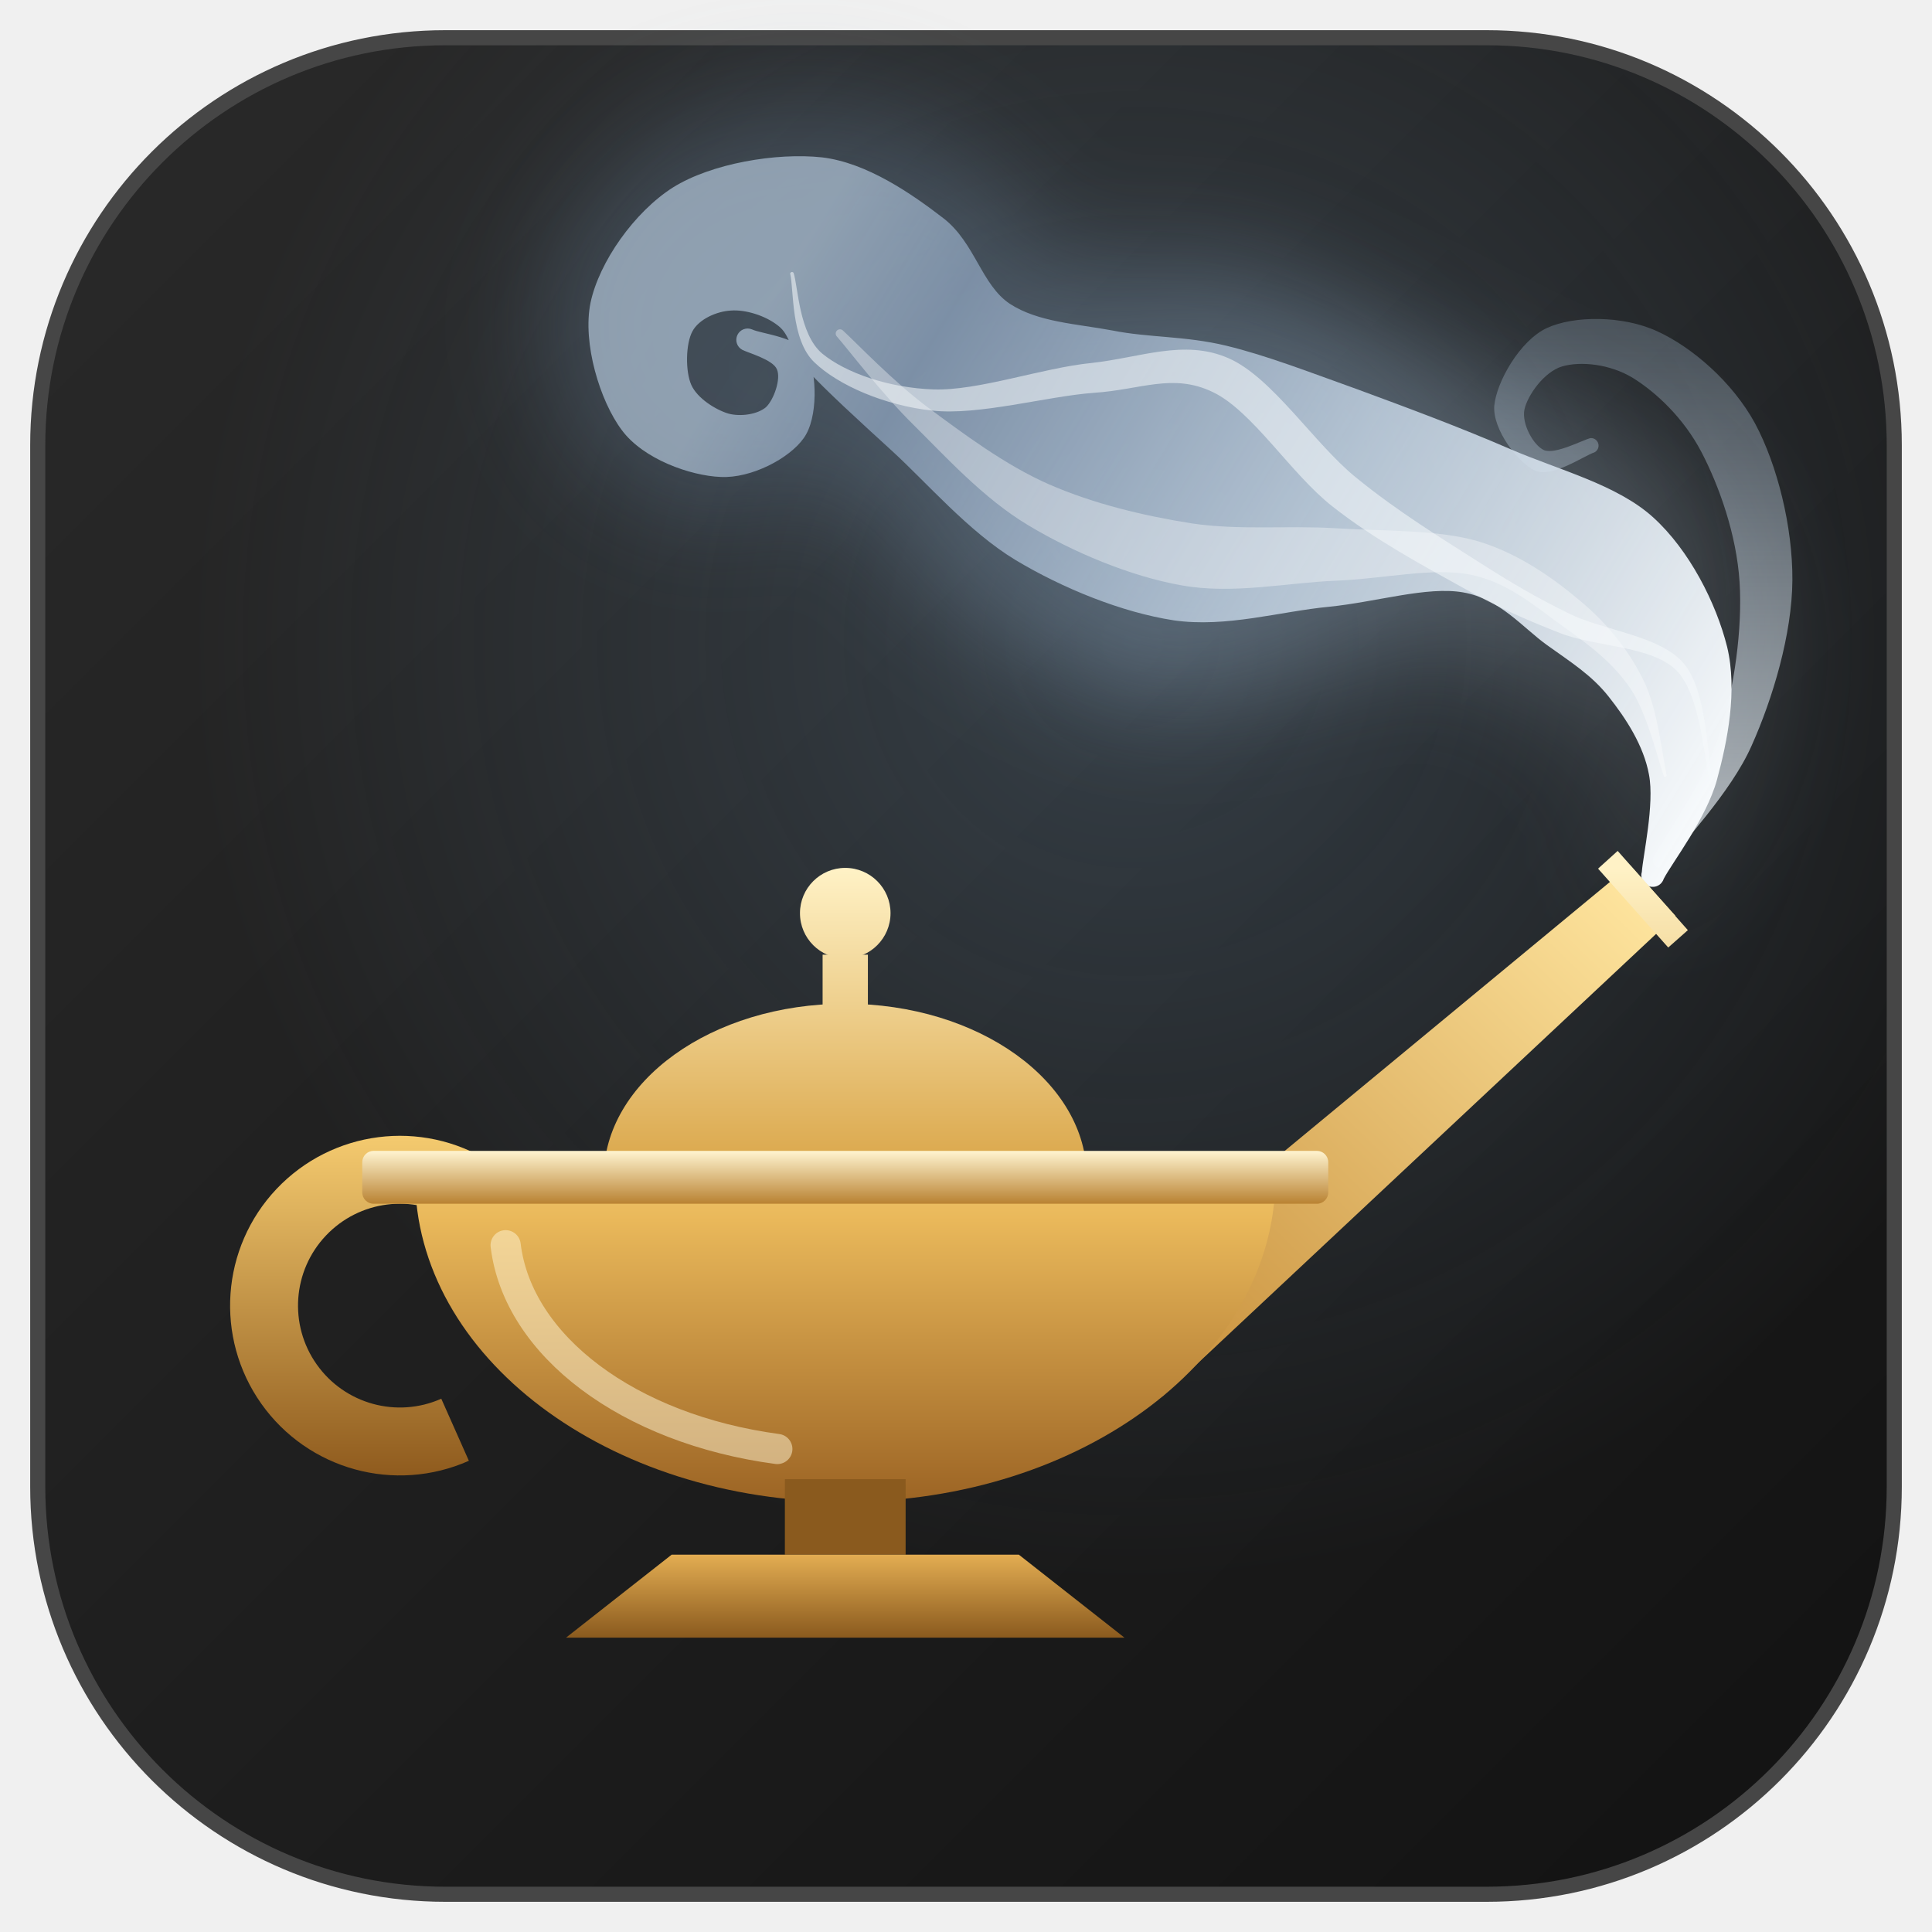
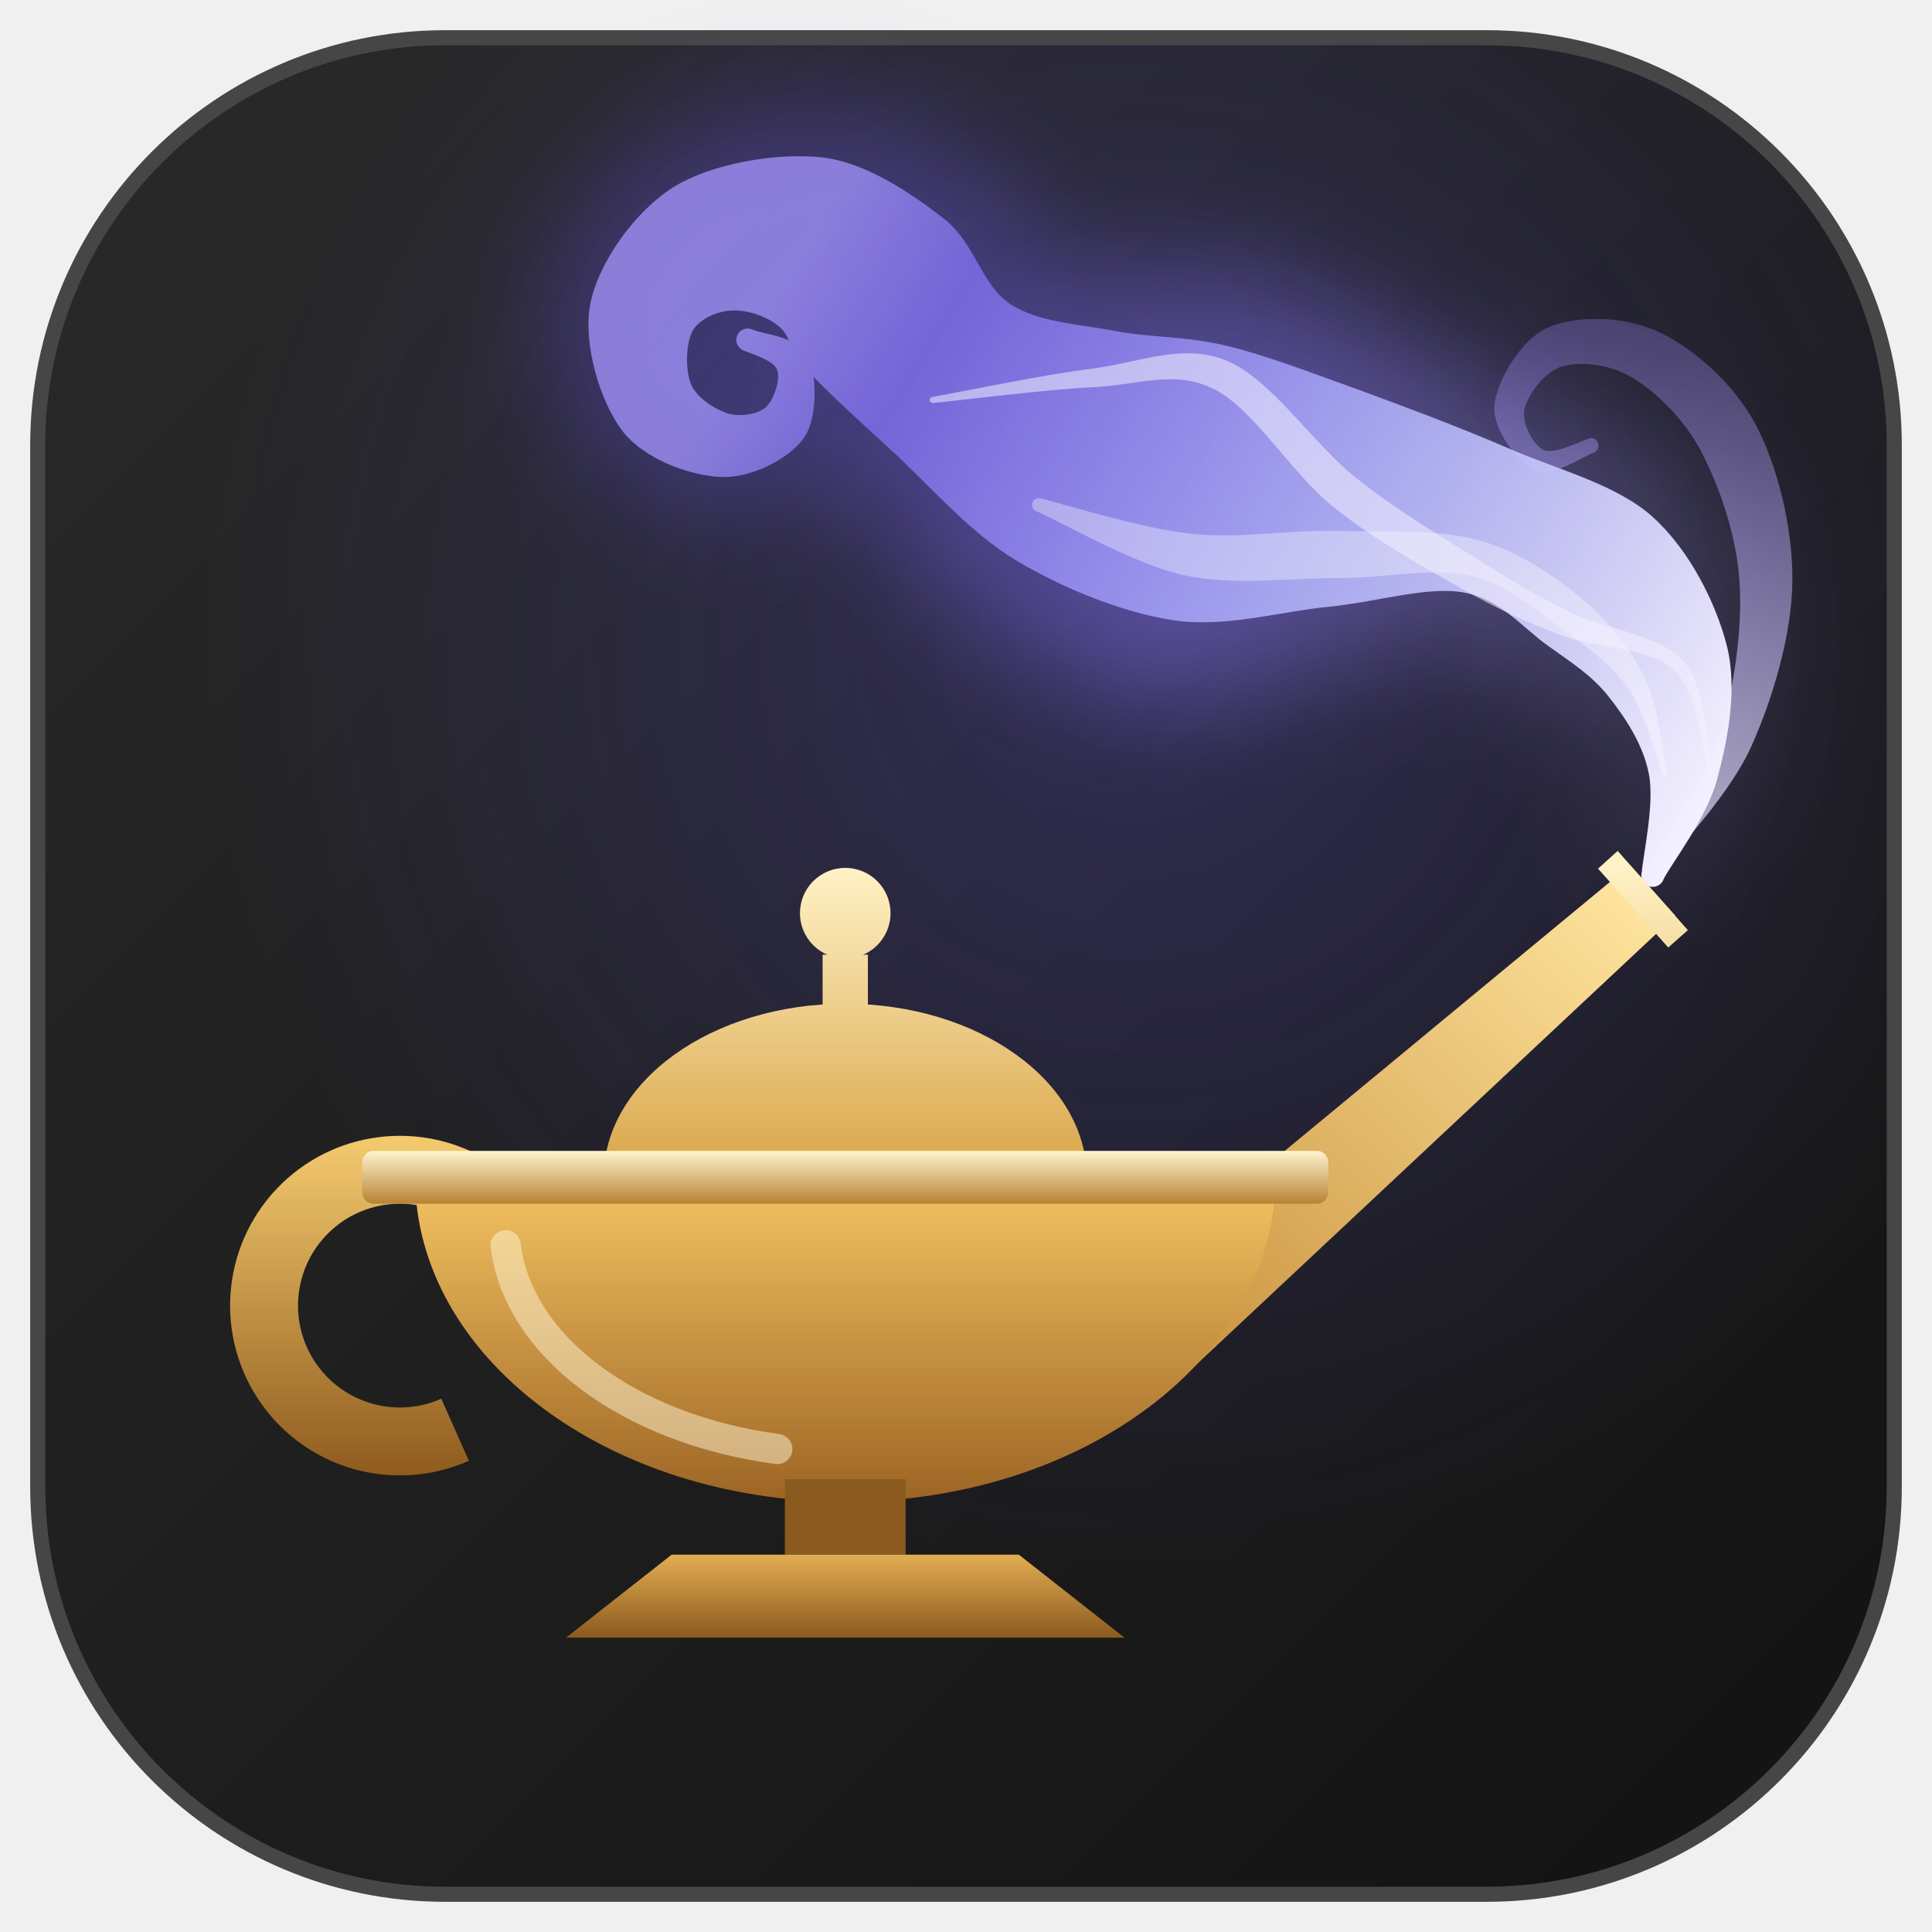
<svg xmlns="http://www.w3.org/2000/svg" viewBox="0 0 512 512">
  <defs>
    <linearGradient id="ground" x2="1" y2="1">
      <stop stop-color="#2a2a2a" />
      <stop offset="1" stop-color="#121212" />
    </linearGradient>
    <radialGradient id="glow" cx="300" cy="170" r="250" gradientUnits="userSpaceOnUse">
-       <stop stop-color="#7fa6c8" stop-opacity=".24" />
-       <stop offset="1" stop-color="#7fa6c8" stop-opacity="0" />
+       <stop stop-color="#6b5cff" stop-opacity=".24" />
+       <stop offset="1" stop-color="#6b5cff" stop-opacity="0" />
    </radialGradient>
    <filter id="soft" x="-20%" y="-20%" width="140%" height="140%">
      <feGaussianBlur stdDeviation="14" />
    </filter>
    <linearGradient id="brass" x1="0" y1="272" x2="0" y2="398" gradientUnits="userSpaceOnUse">
      <stop stop-color="#ffe9a8" />
      <stop offset=".4" stop-color="#eab95b" />
      <stop offset="1" stop-color="#9c6424" />
    </linearGradient>
    <linearGradient id="spout" x1="438" y1="236" x2="308" y2="370.1" gradientUnits="userSpaceOnUse">
      <stop stop-color="#ffe6a0" />
      <stop offset="1" stop-color="#c88f3a" />
    </linearGradient>
    <linearGradient id="brassH" x1="0" y1="302" x2="0" y2="392" gradientUnits="userSpaceOnUse">
      <stop stop-color="#f3c96e" />
      <stop offset="1" stop-color="#8e5a1d" />
    </linearGradient>
    <linearGradient id="brassLid" x1="0" y1="230" x2="0" y2="312" gradientUnits="userSpaceOnUse">
      <stop stop-color="#fff2c6" />
      <stop offset="1" stop-color="#d9a446" />
    </linearGradient>
    <linearGradient id="brassLip" x1="0" y1="305" x2="0" y2="319" gradientUnits="userSpaceOnUse">
      <stop stop-color="#fff4d0" />
      <stop offset="1" stop-color="#b98232" />
    </linearGradient>
    <linearGradient id="foot" x1="0" y1="412" x2="0" y2="434" gradientUnits="userSpaceOnUse">
      <stop stop-color="#e3ad52" />
      <stop offset="1" stop-color="#8a5a1e" />
    </linearGradient>
    <linearGradient id="smokeA" x1="438" y1="236" x2="198" y2="90" gradientUnits="userSpaceOnUse">
-       <stop stop-color="#f6f9fb" />
-       <stop offset=".45" stop-color="#c4d4e4" stop-opacity=".85" />
-       <stop offset=".85" stop-color="#93a9c4" stop-opacity=".7" />
-       <stop offset="1" stop-color="#a9bccf" stop-opacity=".75" />
+       <stop stop-color="#f4f0ff" />
+       <stop offset=".45" stop-color="#b3b4ff" stop-opacity=".85" />
+       <stop offset=".85" stop-color="#8a76ff" stop-opacity=".7" />
+       <stop offset="1" stop-color="#a596ff" stop-opacity=".75" />
    </linearGradient>
    <linearGradient id="smokeB" x1="0" y1="236" x2="0" y2="86" gradientUnits="userSpaceOnUse">
-       <stop stop-color="#eef4f8" stop-opacity=".75" />
-       <stop offset="1" stop-color="#9fb3c6" stop-opacity=".3" />
+       <stop stop-color="#efeaff" stop-opacity=".75" />
+       <stop offset="1" stop-color="#9d8cff" stop-opacity=".3" />
    </linearGradient>
    <linearGradient id="smokeArm" x1="440" y1="0" x2="408" y2="0" gradientUnits="userSpaceOnUse">
-       <stop stop-color="#c4d4e4" stop-opacity=".8" />
-       <stop offset="1" stop-color="#9fb3c6" stop-opacity=".2" />
+       <stop stop-color="#b3b4ff" stop-opacity=".8" />
+       <stop offset="1" stop-color="#9d8cff" stop-opacity=".2" />
    </linearGradient>
    <linearGradient id="haze" x1="438" y1="236" x2="198" y2="90" gradientUnits="userSpaceOnUse">
-       <stop stop-color="#c9d6e2" stop-opacity=".2" />
-       <stop offset=".5" stop-color="#8ea6bd" />
-       <stop offset="1" stop-color="#6f8aa6" stop-opacity=".7" />
+       <stop stop-color="#b9b0ff" stop-opacity=".2" />
+       <stop offset=".5" stop-color="#8f7dff" />
+       <stop offset="1" stop-color="#6a58f0" stop-opacity=".7" />
    </linearGradient>
  </defs>
  <rect x="10" y="10" width="492" height="492" rx="108" fill="url(#ground)" stroke="#464646" stroke-width="4" />
  <rect x="12" y="12" width="488" height="488" rx="106" fill="url(#glow)" />
  <g filter="url(#soft)" opacity=".42">
    <path d="M447.7 235C450.5 230.4 460.9 218.8 464.5 207.4C468.2 195.9 472.3 180 469.4 166.4C466.6 152.8 458.4 135.9 447.6 125.7C436.7 115.6 418.7 112.3 404.5 105.7C390.2 99 374.7 91.5 362.1 85.8C349.5 80.1 338.7 73.8 328.7 71.2C318.8 68.6 310.9 70.5 302.4 69.9C293.9 69.4 284.5 72.1 277.6 68C270.8 63.9 270.6 52.3 261.3 45.4C252 38.6 236.4 28.3 221.6 27C206.9 25.8 185.3 29.5 172.6 37.8C159.9 46.2 148.1 63.3 145.4 77C142.6 90.6 148.6 109.8 156 119.6C163.5 129.4 179.3 135.5 189.9 135.8C200.5 136.1 214.5 129 219.7 121.6C224.9 114.1 224.1 97.7 221.2 90.9C218.3 84.1 205.7 82.5 202.6 80.9A10.2 10.2 0 0 0 193.4 99.1C194.3 99.5 198.3 100.5 198.8 101.1C199.3 101.6 197.1 102.6 196.3 102.4C195.5 102.3 194.8 101.2 194.1 100.2C193.4 99.2 191.9 97.9 192 96.4C192.1 94.8 193.4 91.4 194.6 91C195.9 90.7 198.1 92.5 199.4 94.2C200.7 95.8 201.8 98.2 202.4 101C202.9 103.7 198.7 105.4 202.7 110.6C206.7 115.7 216.6 122.8 226.4 132C236.2 141.3 248.1 157.3 261.6 166.1C275.1 174.9 292.5 182.8 307.3 184.8C322 186.8 337.2 180.6 349.9 178.2C362.6 175.8 375.1 169.7 383.5 170.3C392 171 395.3 179.1 400.4 182.3C405.6 185.5 410.1 185.9 414.6 189.6C419.1 193.3 425.2 198.1 427.5 204.6C429.7 211.2 428.1 224.9 428.3 229A10.2 10.2 0 0 0 447.7 235Z" fill="url(#haze)" />
  </g>
  <path d="M441.7 229.1C445.4 223.8 458.7 210.1 464.2 197.6C469.8 185.1 474.9 168.1 475 153.8C475.1 139.6 471 123.2 465.1 112.2C459.1 101.2 448.4 92 439.2 87.8C430.1 83.6 417.2 83.6 410 86.9C402.8 90.2 396.6 101.2 396 107.5C395.5 113.8 402.3 122.7 406.8 124.7C411.2 126.8 419.9 120.7 422.5 119.9A2 2 0 0 0 421.5 116.1C419.4 116.6 412.2 120.5 409.2 119.3C406.3 118 403.2 112.2 404 108.5C404.8 104.8 409.2 98.5 414 97.1C418.8 95.7 426.6 96.4 432.8 100.2C438.9 104 446.2 110.8 450.9 119.8C455.6 128.8 460.2 141.7 461 154.2C461.8 166.6 459.6 182.3 455.8 194.4C452 206.5 441.2 221.5 438.3 226.9A2 2 0 0 0 441.7 229.1Z" fill="url(#smokeB)" />
  <path d="M440.9 232.9C443.2 228.5 452.2 216.9 455 206.7C457.8 196.4 460.5 183 457.7 171.4C454.8 159.8 447.7 145.8 438.1 137.1C428.5 128.4 413.2 124.6 400.2 119C387.1 113.3 372.3 107.8 359.8 103.2C347.2 98.7 335.7 94.2 324.9 91.6C314.1 89 304.4 89.5 294.9 87.6C285.3 85.8 275.1 85.4 267.6 80.5C260.1 75.5 258.4 64.4 250.1 57.9C241.8 51.5 229.8 43.1 217.8 41.7C205.8 40.4 188.5 43.3 178.3 49.7C168.1 56.2 158.8 69.4 156.5 80.2C154.3 90.9 159 106.3 164.8 114C170.5 121.7 183 126.1 191 126.4C199.1 126.8 209.2 121.5 213 116.1C216.9 110.7 216.4 98.9 214.1 94.1C211.8 89.3 201.8 88.5 199.3 87.3A3 3 0 0 0 196.7 92.7C198.2 93.5 204.9 95.3 205.9 97.9C207 100.4 205.1 105.9 203 107.9C200.8 109.8 196.3 110.5 193 109.6C189.7 108.6 184.8 105.6 183.2 102C181.6 98.4 181.7 91.1 183.5 87.8C185.2 84.6 189.9 82.5 193.7 82.3C197.5 82 202.8 83.6 206.2 86.3C209.6 88.9 208.9 92.5 213.9 98.1C219 103.6 227.2 111.1 236.4 119.5C245.6 127.9 256.7 140.9 269.1 148.4C281.6 155.9 297.3 162.3 311.1 164.4C325 166.4 339.4 162 352.2 160.8C365 159.5 378.2 155.3 387.8 157C397.5 158.7 403.5 166.3 409.9 170.9C416.3 175.5 421.8 178.9 426.3 184.6C430.9 190.4 435.6 197.6 437 205.3C438.5 213.1 435.4 226.8 435.1 231.1A3 3 0 0 0 440.9 232.9Z" fill="url(#smokeA)" />
-   <path d="M441.7 205.5C440.7 201.4 439.4 188.1 435.6 180.4C431.9 172.8 426.4 165.7 419.2 159.6C411.9 153.4 402.7 146.8 391.9 143.5C381.1 140.3 366.8 140.8 354.1 140C341.4 139.2 328.5 140.6 315.8 138.7C303.1 136.7 289.8 133.5 278.1 128.4C266.4 123.3 255 114.7 245.8 107.9C236.7 101.1 227.1 91 223.4 87.6A1.1 1.1 0 0 0 221.8 89.2C225.2 93.1 233.5 104.1 241.9 112.4C250.4 120.8 260.6 132.1 272.5 139.2C284.3 146.3 299.5 152.7 313 155.1C326.6 157.6 341.2 154.4 353.9 153.9C366.7 153.4 379.7 150.3 389.7 152.3C399.7 154.3 407.1 160.9 414.2 166C421.3 171 427.6 175.8 432.1 182.5C436.6 189.1 439.5 201.9 441 205.8A0.5 0.5 0 0 0 441.7 205.5Z" fill="#fff" fill-opacity=".35" />
-   <path d="M453.7 206.5C452.5 201.3 452.5 183 446.1 175.7C439.8 168.4 424.9 167.1 415.8 162.6C406.7 158.1 400.9 154.7 391.5 148.7C382.1 142.7 370.3 135.5 359.3 126.5C348.3 117.6 337.1 99.9 325.5 94.9C313.8 89.8 302.2 94.8 289.2 96.2C276.2 97.5 259.3 103.6 247.4 103.2C235.5 102.8 224.1 98.8 217.9 93.7C211.7 88.5 211.5 75.8 210.3 72.3A0.5 0.5 0 0 0 209.4 72.5C210.4 76.5 209.5 90 215.8 96C222.1 102.1 234.6 107.5 247 108.8C259.3 110.2 277.5 105 289.9 104.1C302.3 103.3 310.8 98.8 321.4 103.9C331.9 108.9 342.1 125.6 353.1 134.2C364.1 142.9 377.3 150 387.4 155.6C397.4 161.2 404.1 164.1 413.5 167.8C423 171.5 437.6 171.1 444.2 177.6C450.8 184.1 451.6 201.8 453.1 206.6A0.5 0.5 0 0 0 453.7 206.5Z" fill="#f6f9fb" fill-opacity=".55" />
+   <path d="M441.8 205.5C440.8 201.3 439.8 187.9 436.1 180.2C432.4 172.4 426.9 165.2 419.6 159C412.3 152.9 402.9 146.3 392 143.2C381.1 140.2 366.9 141 354.1 140.7C341.3 140.4 328.4 142.9 315.3 141.4C302.3 140 282.4 133.7 275.9 132.1A1.8 1.8 0 0 0 274.7 135.5C281.2 138.3 300.3 149.4 313.5 152.4C326.7 155.3 341.3 153.2 354 153.2C366.6 153.3 379.7 150.3 389.6 152.5C399.6 154.8 406.7 161.5 413.8 166.5C420.8 171.6 427.1 176.2 431.7 182.7C436.2 189.3 439.3 201.9 440.9 205.8A0.5 0.5 0 0 0 441.8 205.5Z" fill="#fff" fill-opacity=".35" />
+   <path d="M453.8 206.4C452.6 201.3 452.7 182.9 446.4 175.5C440.1 168.1 425.1 166.7 416 162.2C406.9 157.6 401.1 154.3 391.7 148.3C382.2 142.4 370.4 135.4 359.3 126.6C348.2 117.8 336.8 100.4 325.1 95.6C313.5 90.8 302.4 96 289.4 97.7C276.3 99.3 254.1 104 247.1 105.2A0.8 0.8 0 0 0 247.3 106.8C254.4 106.1 277.4 103.2 289.8 102.6C302.2 102 311.1 97.9 321.7 103.1C332.3 108.4 342.2 125.4 353.2 134.2C364.1 143 377.1 150.2 387.2 155.9C397.2 161.6 403.9 164.6 413.3 168.2C422.8 171.9 437.3 171.4 443.9 177.8C450.5 184.2 451.5 201.8 453 206.7A0.5 0.5 0 0 0 453.8 206.4Z" fill="#f4f0ff" fill-opacity=".55" />
  <path d="M125.1 315.5A36 36 0 1 0 120.6 378.9" fill="none" stroke="url(#brassH)" stroke-width="18" />
  <path d="M332 312L432 229.3 444 242.7 308 370.1Z" fill="url(#spout)" />
  <path d="M428.7 225.5 447.3 246.5 442.1 251.1 423.5 230.2Z" fill="url(#brassLid)" />
  <path d="M110 312A114 86 0 0 0 338 312Z" fill="url(#brass)" />
  <path d="M160 312A64 46 0 0 1 288 312Z" fill="url(#brassLid)" />
  <path d="M218 269h12v-16h-12Z" fill="url(#brassLid)" />
  <circle cx="224" cy="242" r="12" fill="url(#brassLid)" />
  <path d="M208 392H240V412H208Z" fill="#8a5a1e" />
  <path d="M178 412 270 412 298 434 150 434Z" fill="url(#foot)" />
  <rect x="96" y="305" width="256" height="14" rx="3" fill="url(#brassLip)" />
  <path d="M134 330A90 60 0 0 0 206 384" fill="none" stroke="#fff6d6" stroke-opacity=".5" stroke-width="8" stroke-linecap="round" />
</svg>
